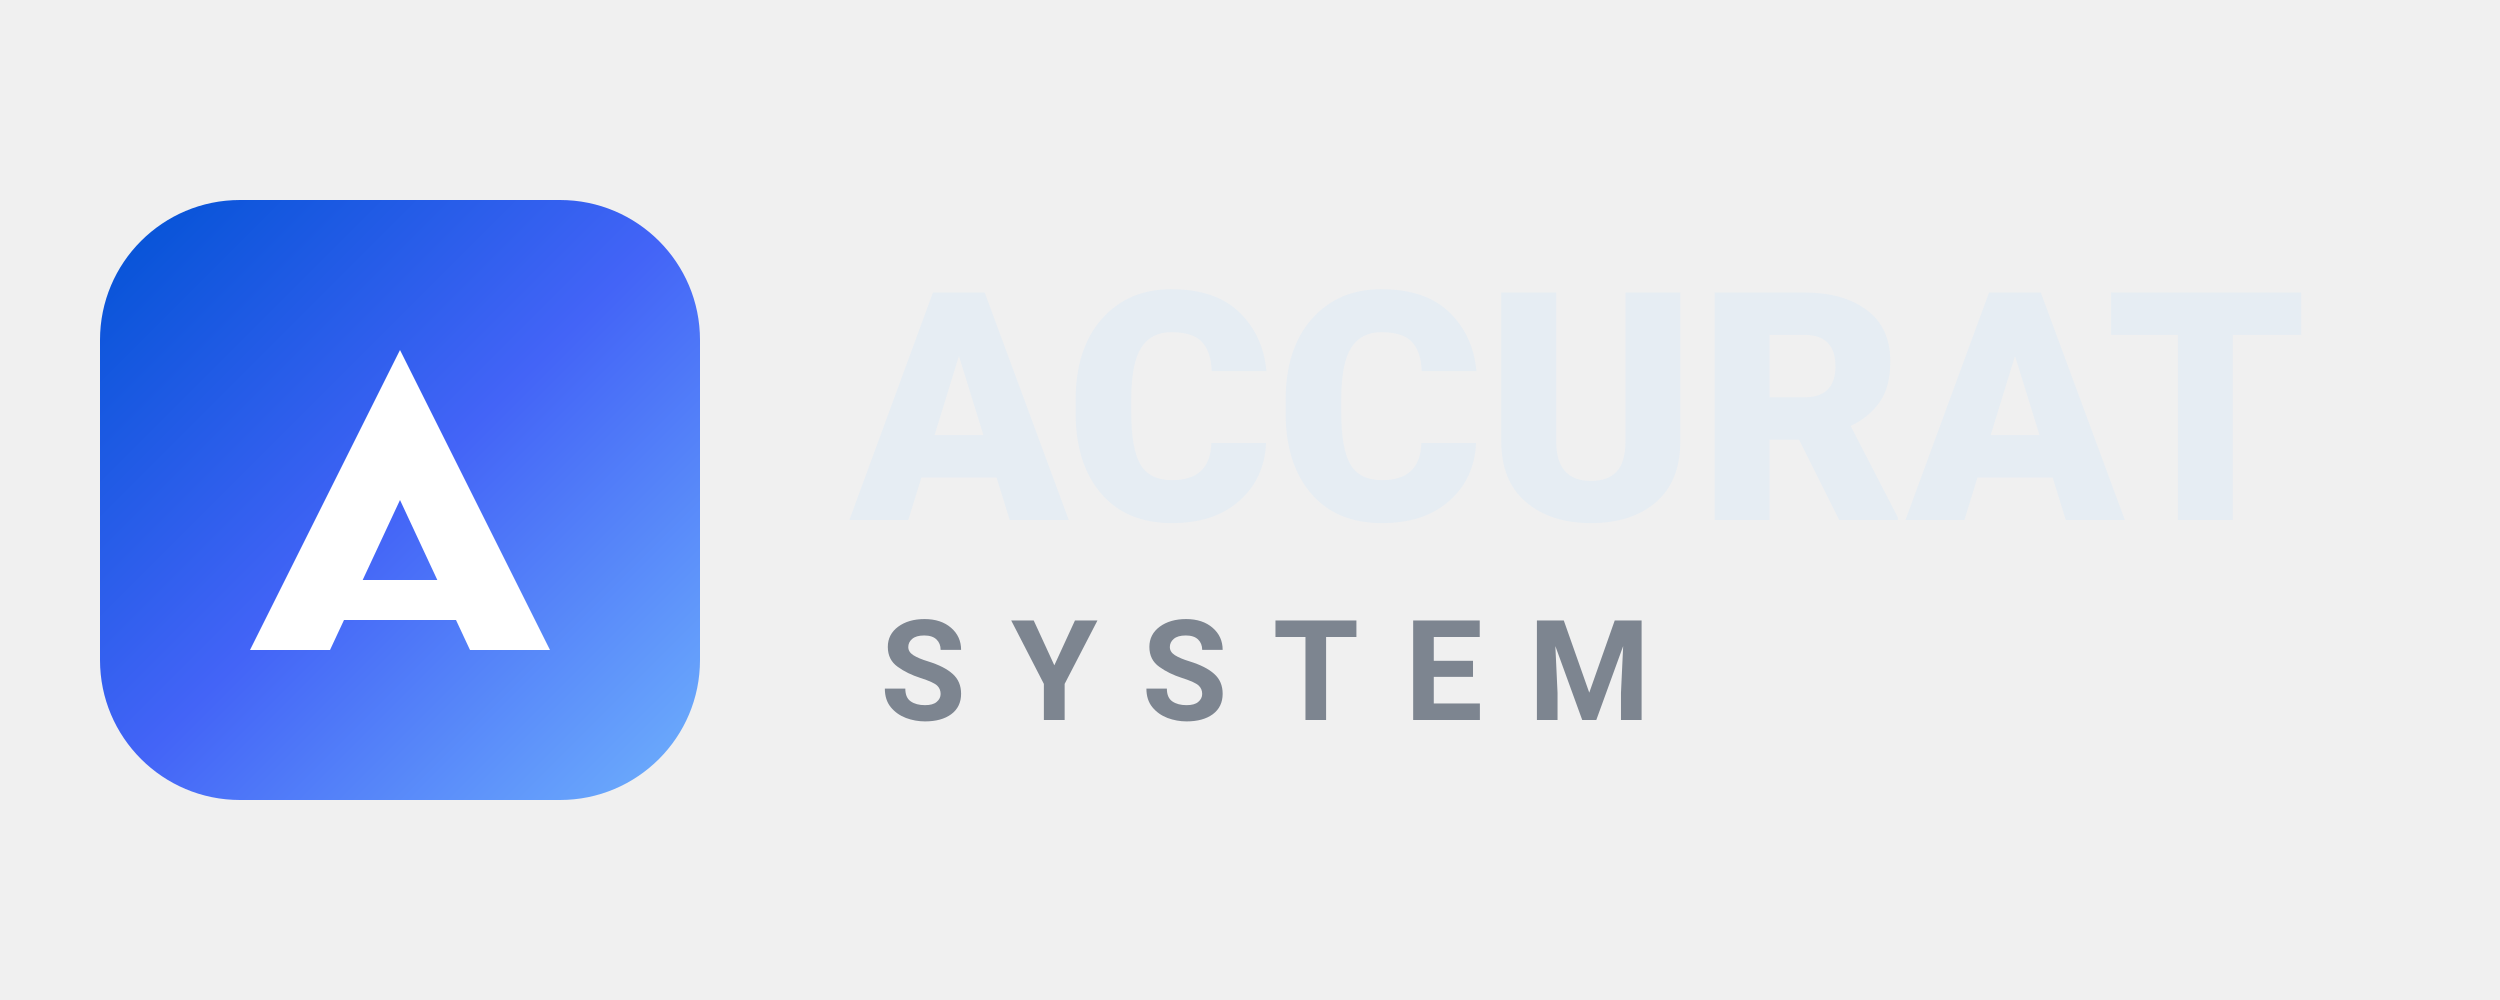
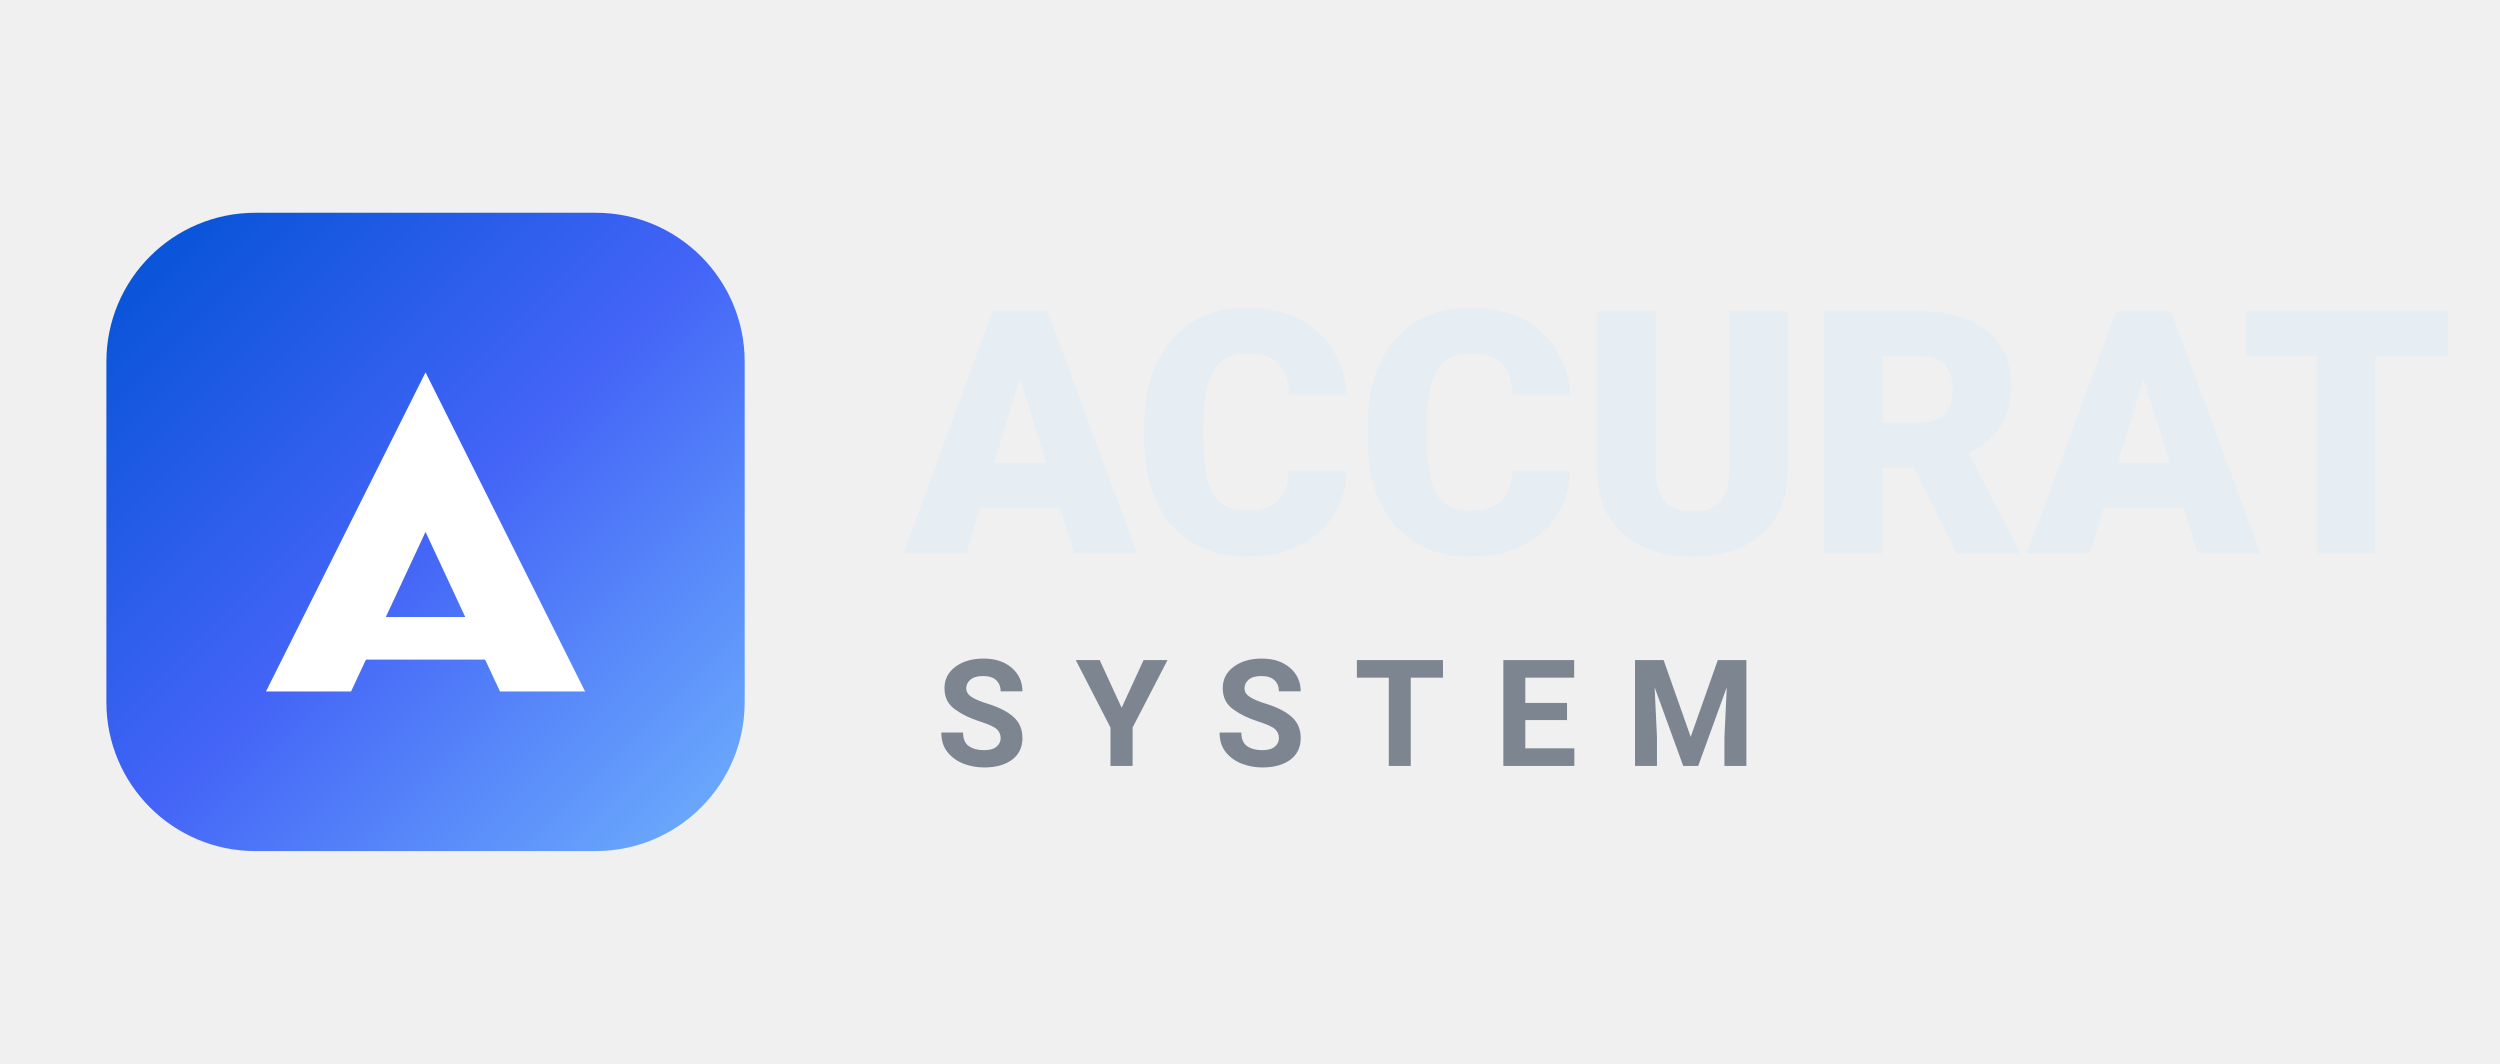
- <svg xmlns="http://www.w3.org/2000/svg" viewBox="0 0 250 100" width="250" height="100">
+ <svg xmlns="http://www.w3.org/2000/svg" viewBox="0 0 235 100">
  <defs>
    <linearGradient id="brandGrad" x1="0%" y1="0%" x2="100%" y2="100%">
      <stop offset="0%" stop-color="#0052D4" />
      <stop offset="50%" stop-color="#4364F7" />
      <stop offset="100%" stop-color="#6FB1FC" />
    </linearGradient>
  </defs>
  <rect x="10" y="20" width="60" height="60" rx="14" fill="url(#brandGrad)" />
  <path d="M 40 35 L 25 65 L 33 65 L 40 50 L 47 65 L 55 65 Z" fill="#ffffff" />
  <path d="M 31 60 L 49 60" stroke="#ffffff" stroke-width="4" stroke-linecap="round" />
  <text x="85" y="52" font-family="-apple-system, BlinkMacSystemFont, 'Segoe UI', Roboto, Helvetica, Arial, sans-serif" font-size="32" font-weight="900" fill="#e6edf3">ACCURAT</text>
  <text x="88" y="72" font-family="-apple-system, BlinkMacSystemFont, 'Segoe UI', Roboto, Helvetica, Arial, sans-serif" font-size="14" font-weight="600" letter-spacing="4.5" fill="#7d8590">SYSTEM</text>
</svg>
